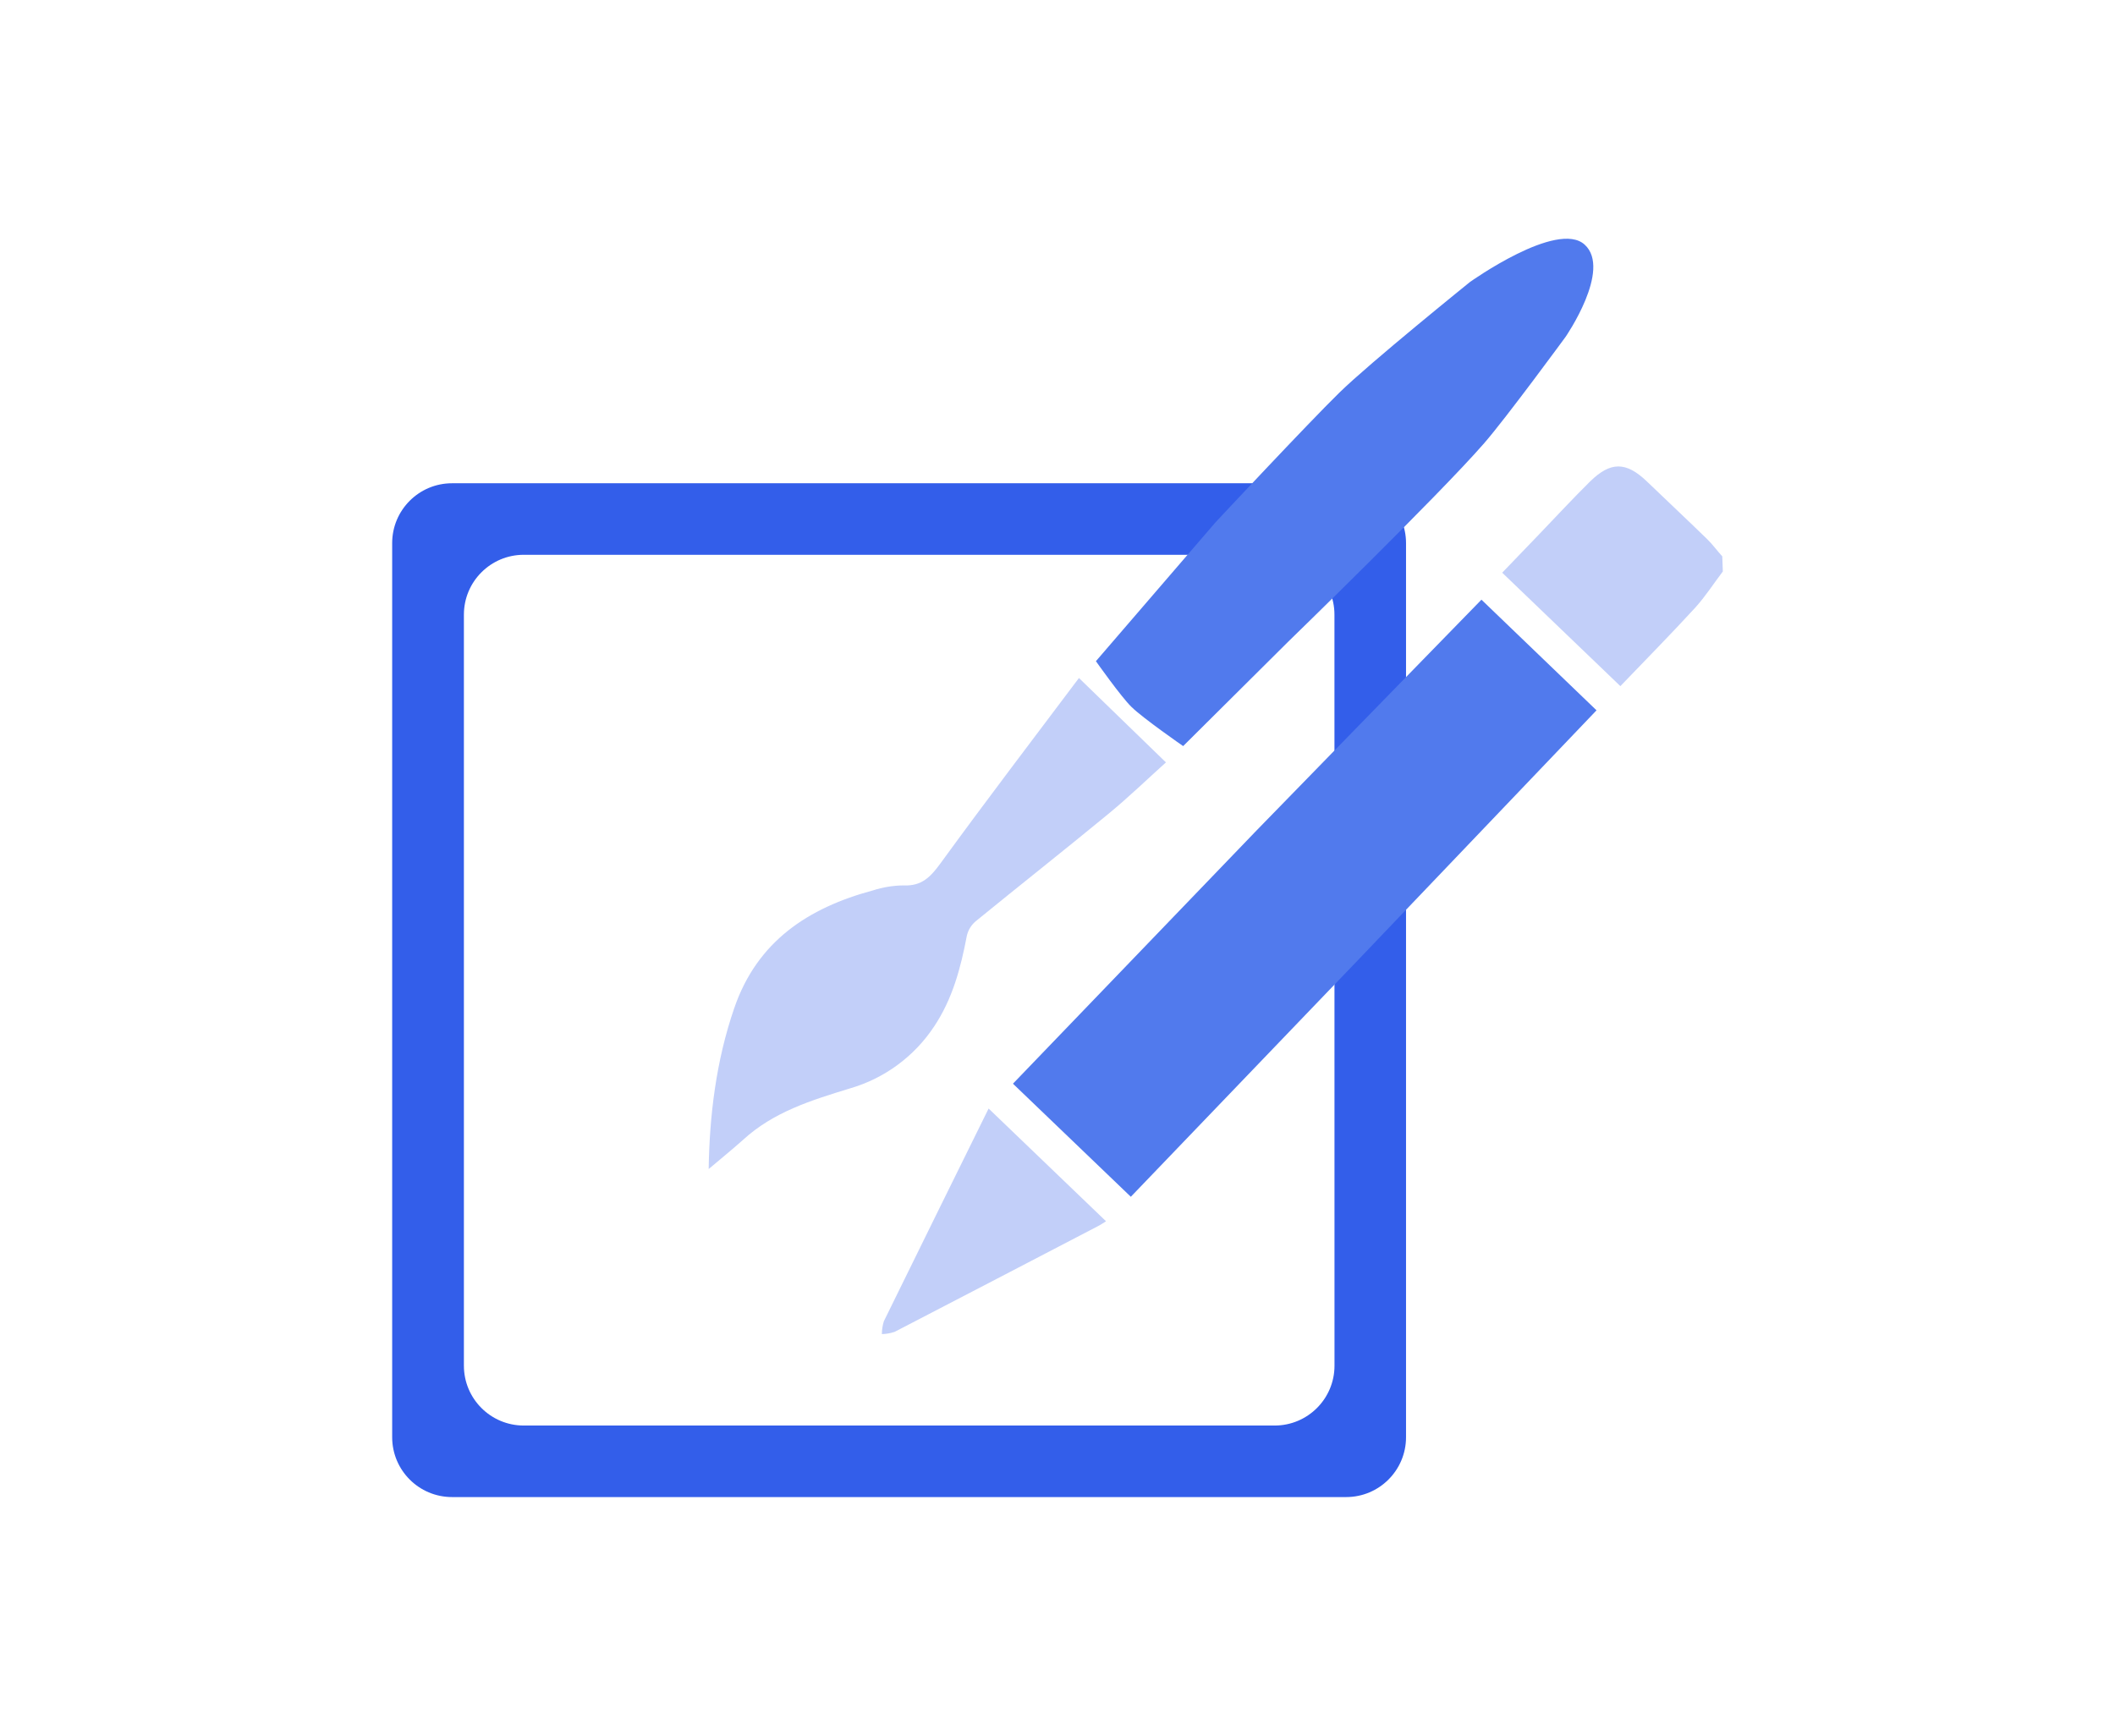
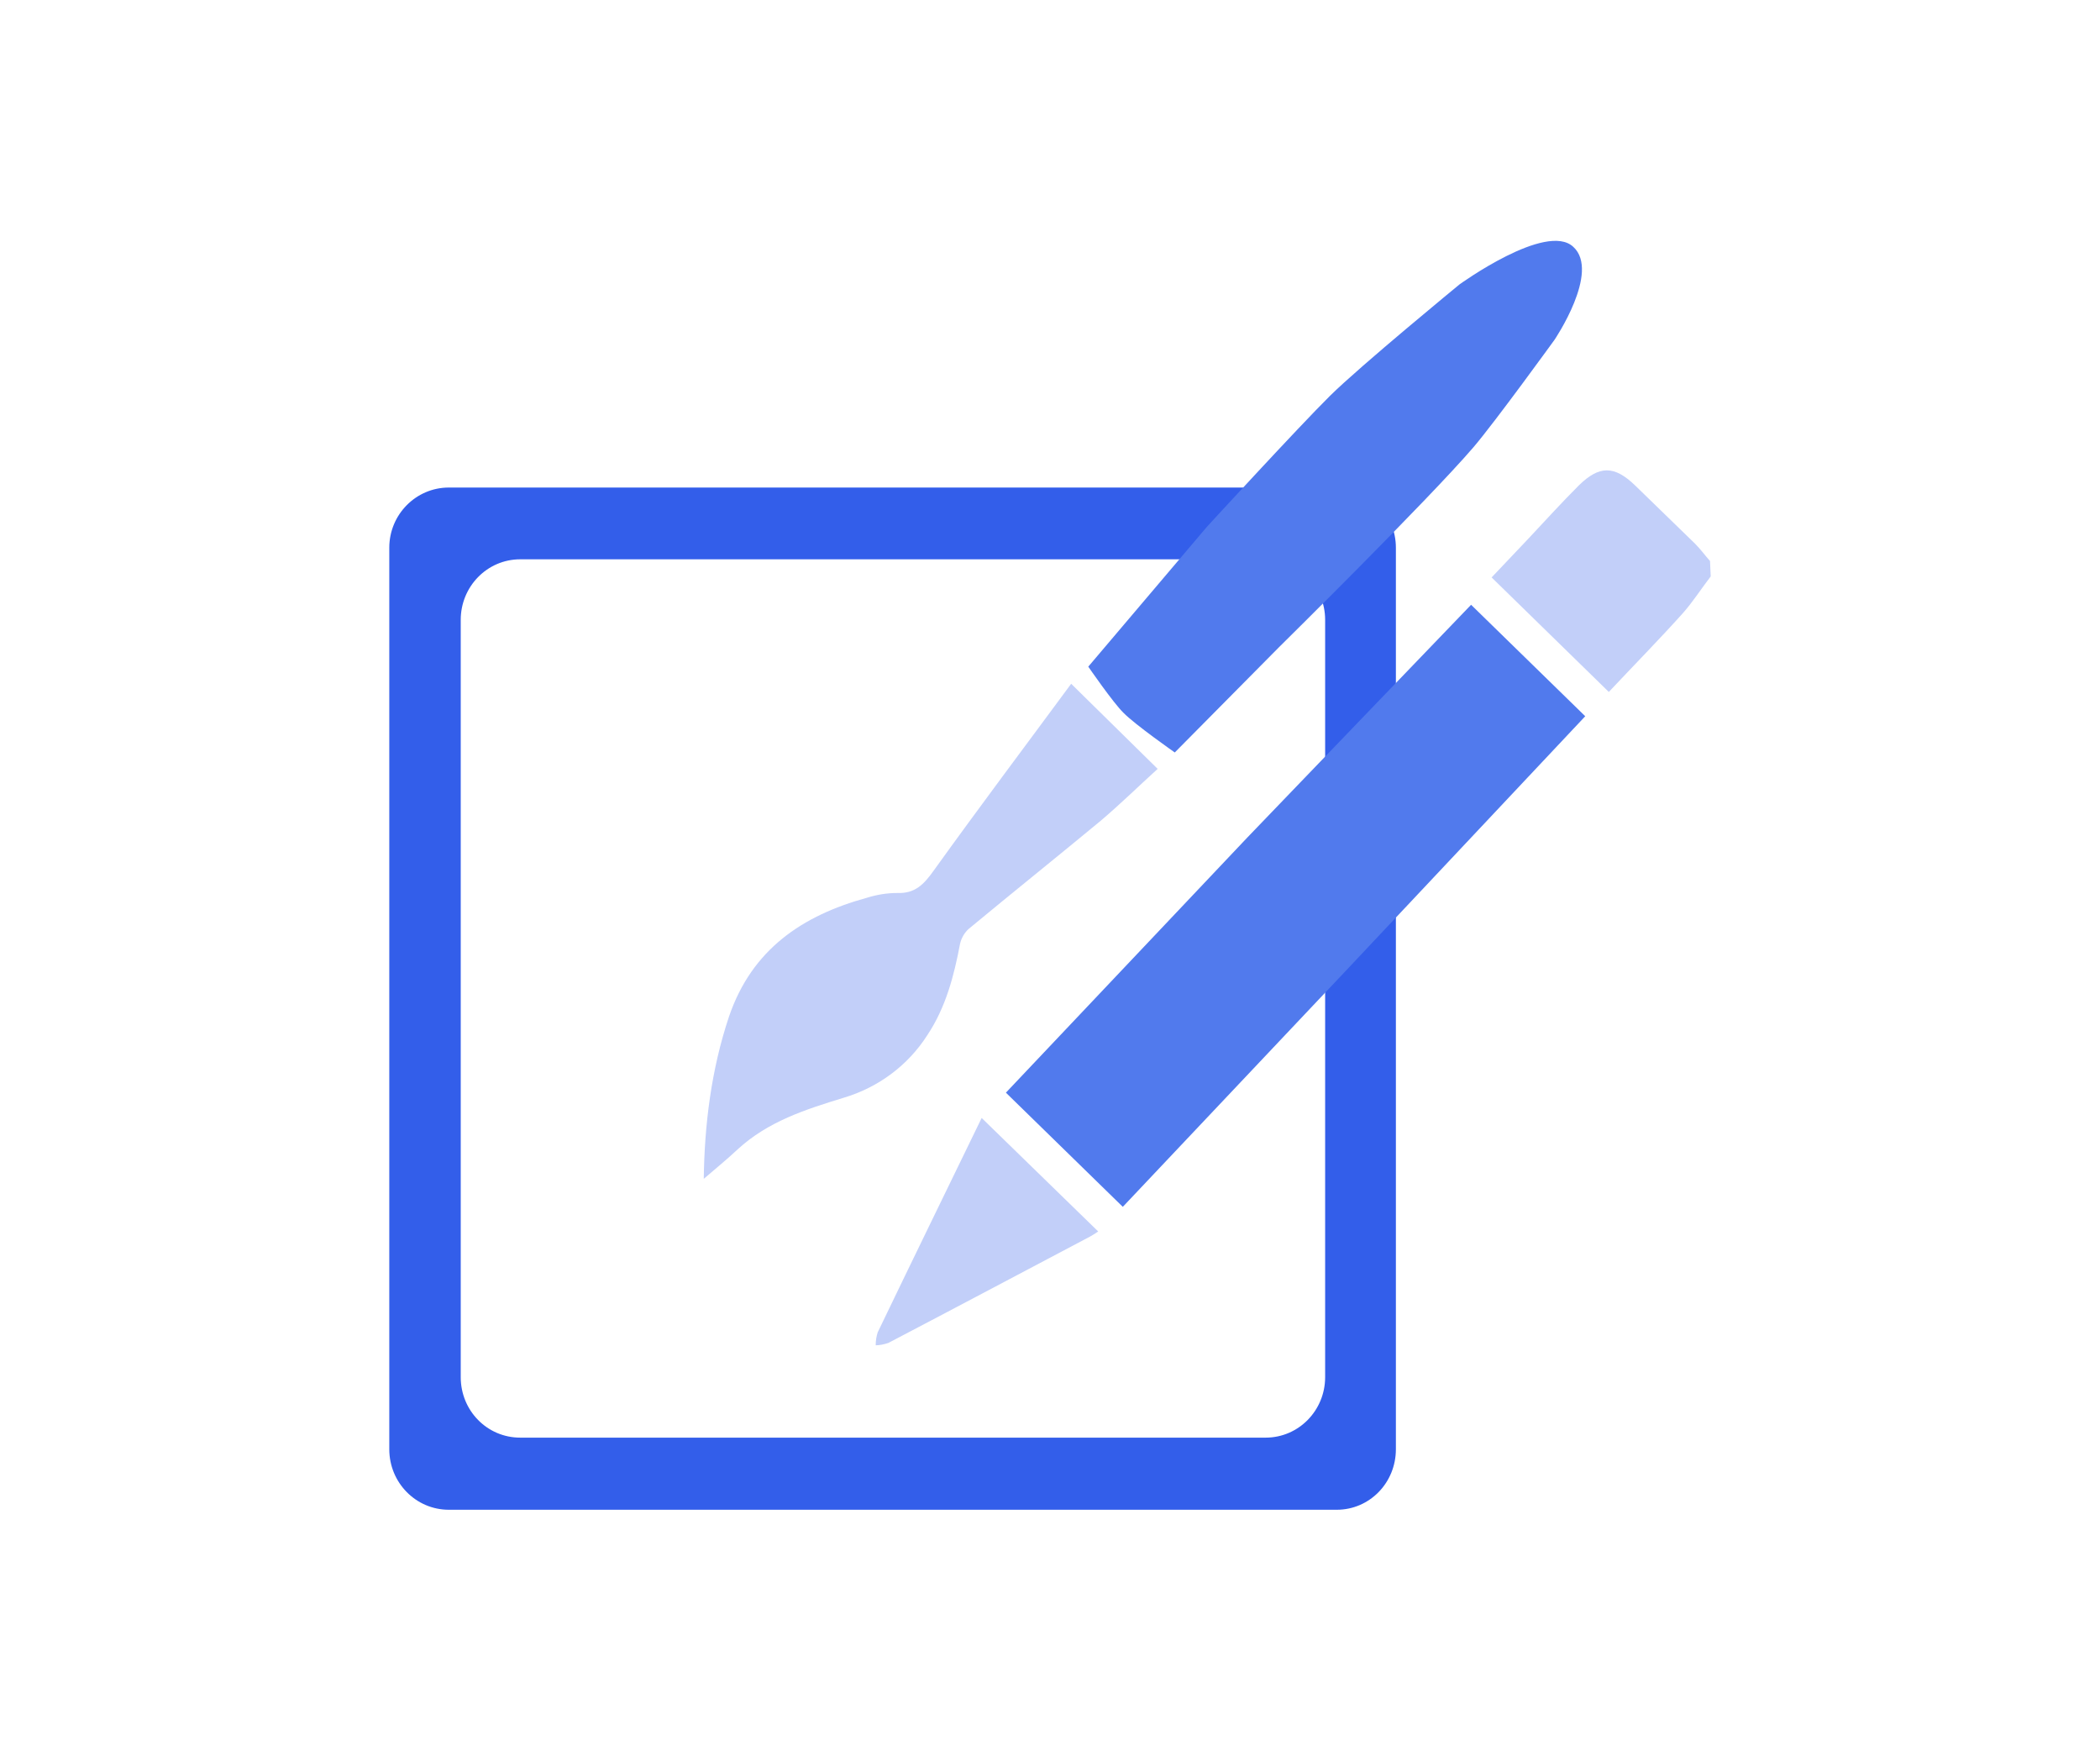
- <svg xmlns="http://www.w3.org/2000/svg" viewBox="0 0 424 347.98">
-   <defs>
-     <style>.cls-1{fill:#c2cff9;}.cls-2{fill:#335eea;}.cls-3{fill:#517aed;}</style>
-   </defs>
-   <g id="Layer_4" data-name="Layer 4">
-     <path class="cls-1" d="M345.38,114.56c-1.84,2.43-3.49,5-5.54,7.27-4.81,5.24-9.81,10.32-15,15.72l-23.69-22.74,7.49-7.79c3.37-3.51,6.68-7.09,10.14-10.51,4.1-4,7.19-4,11.37,0,4,3.84,8.07,7.66,12.06,11.54,1.11,1.08,2,2.32,3.06,3.49Z" />
-     <path class="cls-1" d="M142.07,234.36c.16-10.5,1.44-21.58,5.14-32.3C151.81,188.71,162,182,175,178.5a20.68,20.68,0,0,1,6.15-1c3.62.17,5.41-1.7,7.41-4.45,9.15-12.58,18.59-24.95,27.74-37.13l17.44,16.92c-3.56,3.2-7.43,6.94-11.56,10.34-8.79,7.24-17.74,14.29-26.57,21.5a5.37,5.37,0,0,0-1.78,2.89c-1.22,6.45-2.87,12.69-6.59,18.25a30.37,30.37,0,0,1-16.89,12.39c-7.68,2.35-15.3,4.7-21.4,10.31C146.62,230.6,144.18,232.56,142.07,234.36Z" />
-     <path class="cls-1" d="M198.19,222.23l23.54,22.6c-.7.43-1.16.76-1.66,1Q199.72,256.44,179.35,267a8.82,8.82,0,0,1-2.56.45,8.9,8.9,0,0,1,.4-2.58C184.11,250.75,191.07,236.66,198.19,222.23Z" />
-     <path class="cls-2" d="M269.87,96.88H90.62a12,12,0,0,0-12,12V288.12a12,12,0,0,0,12,12H269.87a12,12,0,0,0,12-12V108.88A12,12,0,0,0,269.87,96.88Zm-2.34,176.9a12,12,0,0,1-12,12H105a12,12,0,0,1-12-12V123.22a12,12,0,0,1,12-12H255.52a12,12,0,0,1,12,12Z" />
-     <path class="cls-3" d="M243.68,104.71s18.42-19.73,24.83-26c6.13-6,26.17-22.17,26.17-22.17s17.5-12.5,23-7.5-3.83,18.5-3.83,18.5-11.92,16.27-16.33,21.33c-9.19,10.56-39.33,39.83-39.33,39.83l-21,20.87s-8.06-5.58-10.38-7.87c-2.06-2-7.11-9.15-7.11-9.15Z" />
-     <polygon class="cls-3" points="203.07 217.25 251.85 166.54 296.99 120.22 320.06 142.4 271.85 192.88 226.7 239.92 203.07 217.25" />
+ <svg xmlns="http://www.w3.org/2000/svg" width="48pt" height="40pt" viewBox="0 0 48 40" version="1.1">
+   <g id="surface1">
+     <path style=" stroke:none;fill-rule:nonzero;fill:rgb(76.078%,81.176%,97.647%);fill-opacity:1;" d="M 39.102 13.172 C 38.891 13.445 38.703 13.742 38.469 14.008 C 37.93 14.609 37.359 15.188 36.773 15.812 L 34.094 13.195 L 34.938 12.305 C 35.32 11.898 35.695 11.484 36.086 11.094 C 36.555 10.633 36.898 10.633 37.375 11.094 C 37.828 11.539 38.289 11.977 38.742 12.422 C 38.867 12.547 38.969 12.688 39.086 12.82 Z M 39.102 13.172 " />
+     <path style=" stroke:none;fill-rule:nonzero;fill:rgb(76.078%,81.176%,97.647%);fill-opacity:1;" d="M 16.086 26.938 C 16.102 25.734 16.25 24.461 16.664 23.227 C 17.188 21.695 18.336 20.922 19.812 20.516 C 20.039 20.445 20.273 20.406 20.508 20.406 C 20.914 20.422 21.117 20.211 21.344 19.891 C 22.383 18.445 23.453 17.023 24.484 15.625 L 26.461 17.57 C 26.055 17.938 25.617 18.367 25.156 18.758 C 24.156 19.586 23.141 20.398 22.141 21.227 C 22.047 21.312 21.977 21.43 21.945 21.562 C 21.805 22.305 21.617 23.023 21.195 23.656 C 20.75 24.352 20.07 24.852 19.281 25.086 C 18.414 25.352 17.555 25.625 16.859 26.266 C 16.602 26.508 16.32 26.734 16.086 26.938 Z M 16.086 26.938 " />
+     <path style=" stroke:none;fill-rule:nonzero;fill:rgb(76.078%,81.176%,97.647%);fill-opacity:1;" d="M 22.438 25.547 L 25.102 28.141 C 25.023 28.195 24.969 28.227 24.914 28.258 C 23.375 29.07 21.844 29.883 20.305 30.688 C 20.211 30.719 20.109 30.742 20.016 30.742 C 20.016 30.641 20.031 30.539 20.062 30.445 C 20.844 28.82 21.633 27.203 22.438 25.547 Z M 22.438 25.547 " />
+     <path style=" stroke:none;fill-rule:nonzero;fill:rgb(20%,36.863%,91.765%);fill-opacity:1;" d="M 30.555 11.141 L 10.258 11.141 C 9.508 11.141 8.898 11.758 8.898 12.516 L 8.898 33.117 C 8.898 33.883 9.508 34.5 10.258 34.5 L 30.555 34.5 C 31.305 34.5 31.906 33.883 31.906 33.117 L 31.906 12.516 C 31.906 11.758 31.305 11.141 30.555 11.141 Z M 30.289 31.469 C 30.289 32.234 29.68 32.852 28.93 32.852 L 11.891 32.852 C 11.133 32.852 10.531 32.234 10.531 31.469 L 10.531 14.164 C 10.531 13.406 11.133 12.781 11.891 12.781 L 28.93 12.781 C 29.68 12.781 30.289 13.406 30.289 14.164 Z M 30.289 31.469 " />
+     <path style=" stroke:none;fill-rule:nonzero;fill:rgb(31.765%,47.843%,92.941%);fill-opacity:1;" d="M 27.586 12.039 C 27.586 12.039 29.672 9.766 30.398 9.047 C 31.094 8.359 33.359 6.5 33.359 6.5 C 33.359 6.5 35.344 5.062 35.961 5.641 C 36.586 6.211 35.531 7.766 35.531 7.766 C 35.531 7.766 34.18 9.633 33.68 10.219 C 32.641 11.43 29.227 14.797 29.227 14.797 L 26.852 17.195 C 26.852 17.195 25.938 16.555 25.68 16.289 C 25.445 16.062 24.875 15.234 24.875 15.234 Z M 27.586 12.039 " />
+     <path style=" stroke:none;fill-rule:nonzero;fill:rgb(31.765%,47.843%,92.941%);fill-opacity:1;" d="M 22.992 24.969 L 28.508 19.141 L 33.625 13.82 L 36.234 16.367 L 30.773 22.172 L 25.664 27.578 Z M 22.992 24.969 " />
  </g>
</svg>
